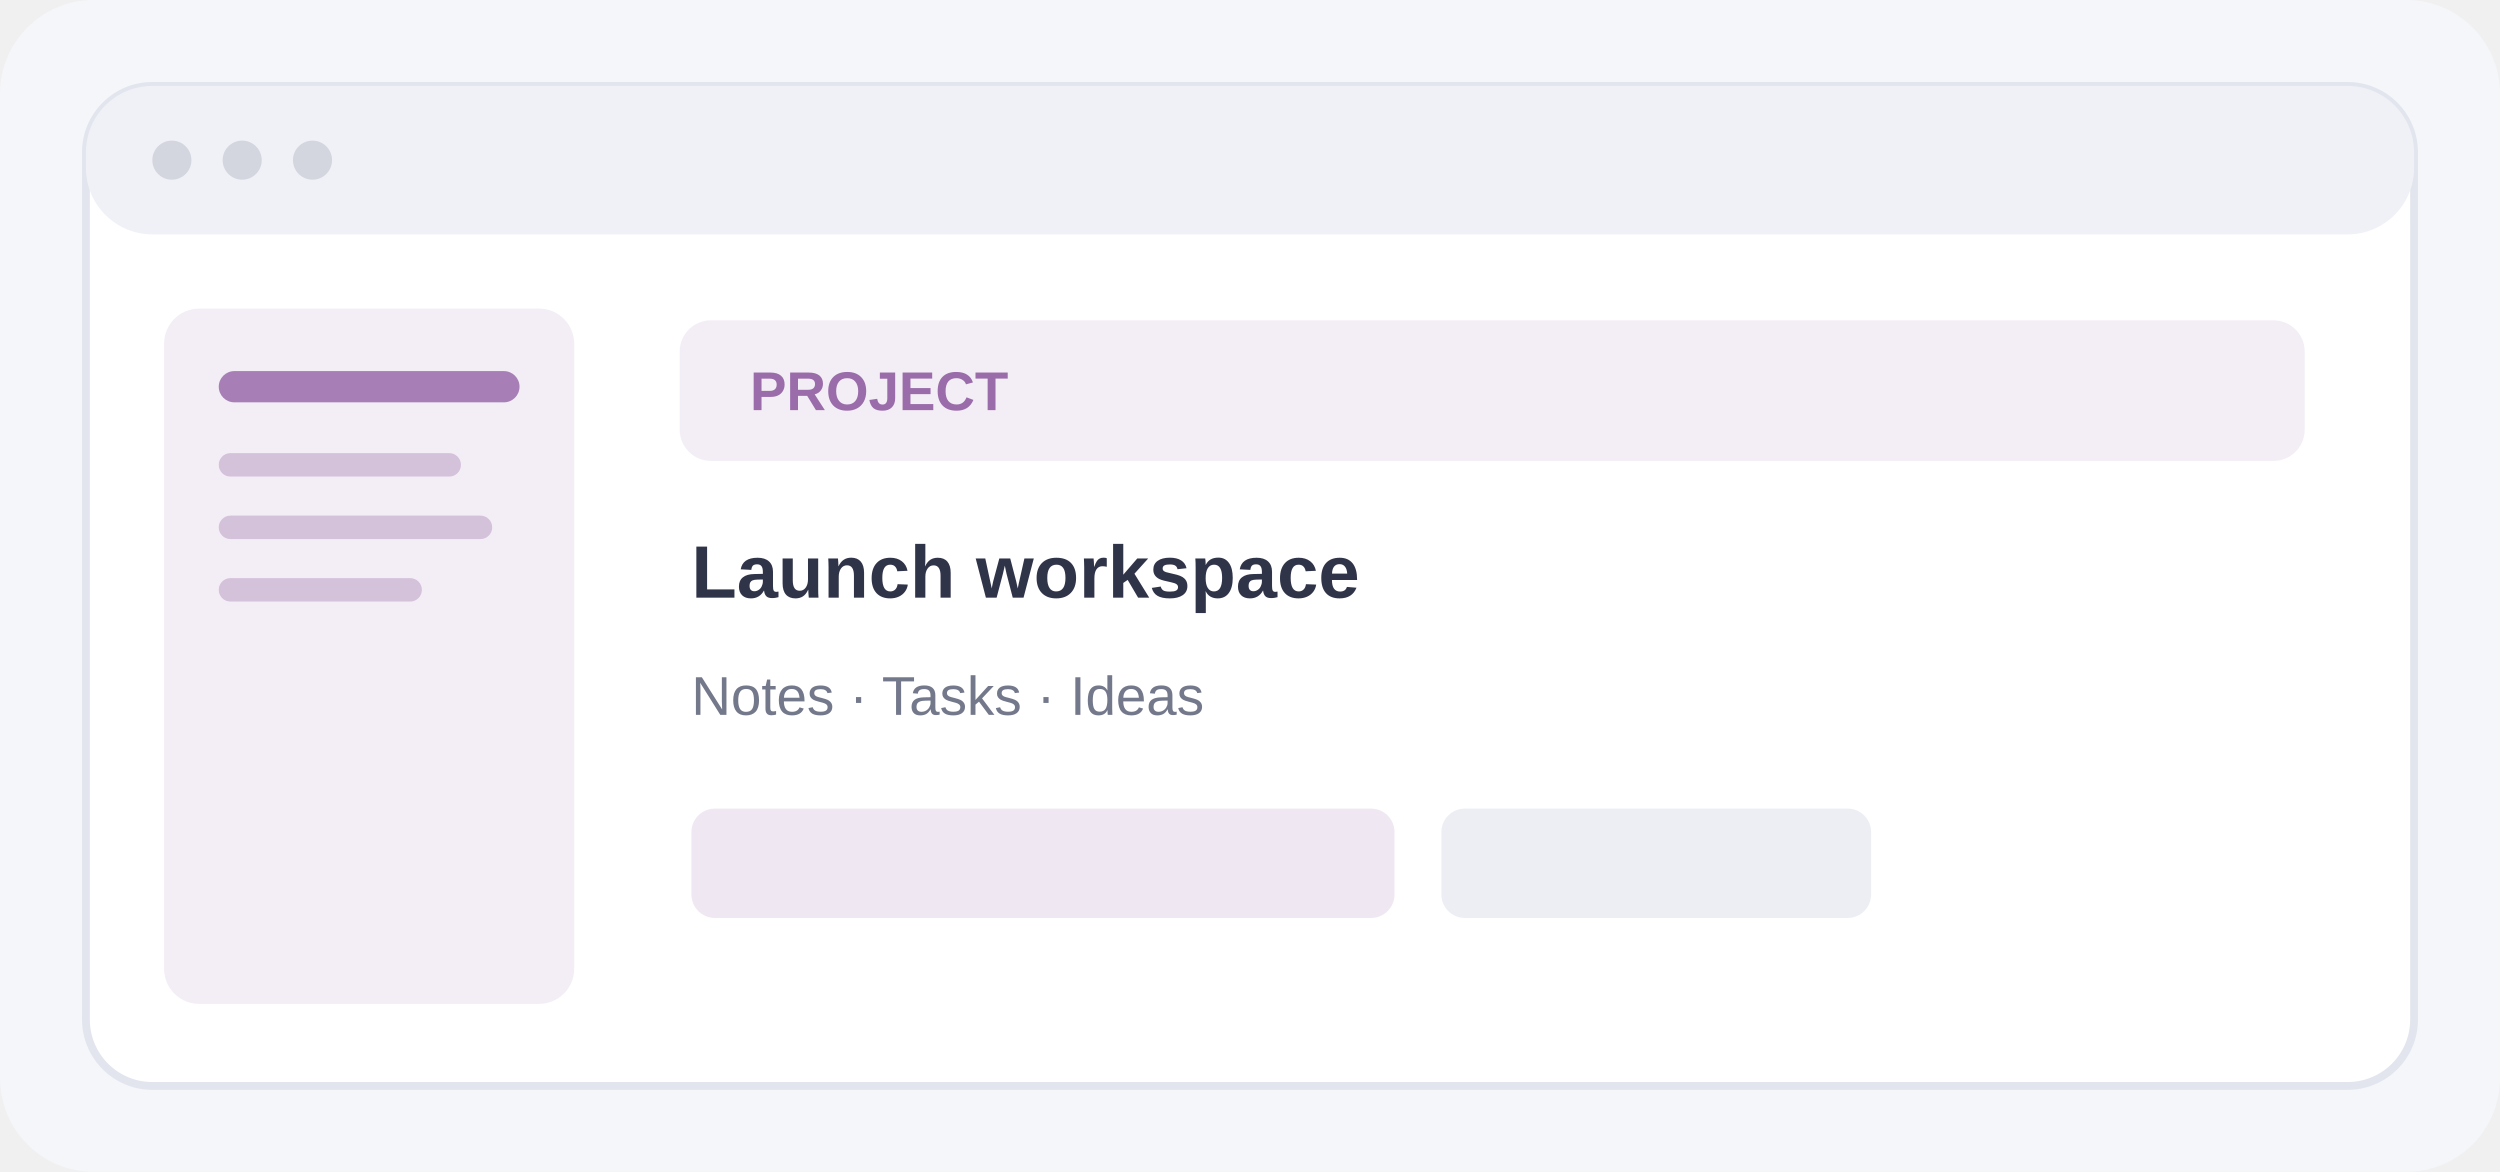
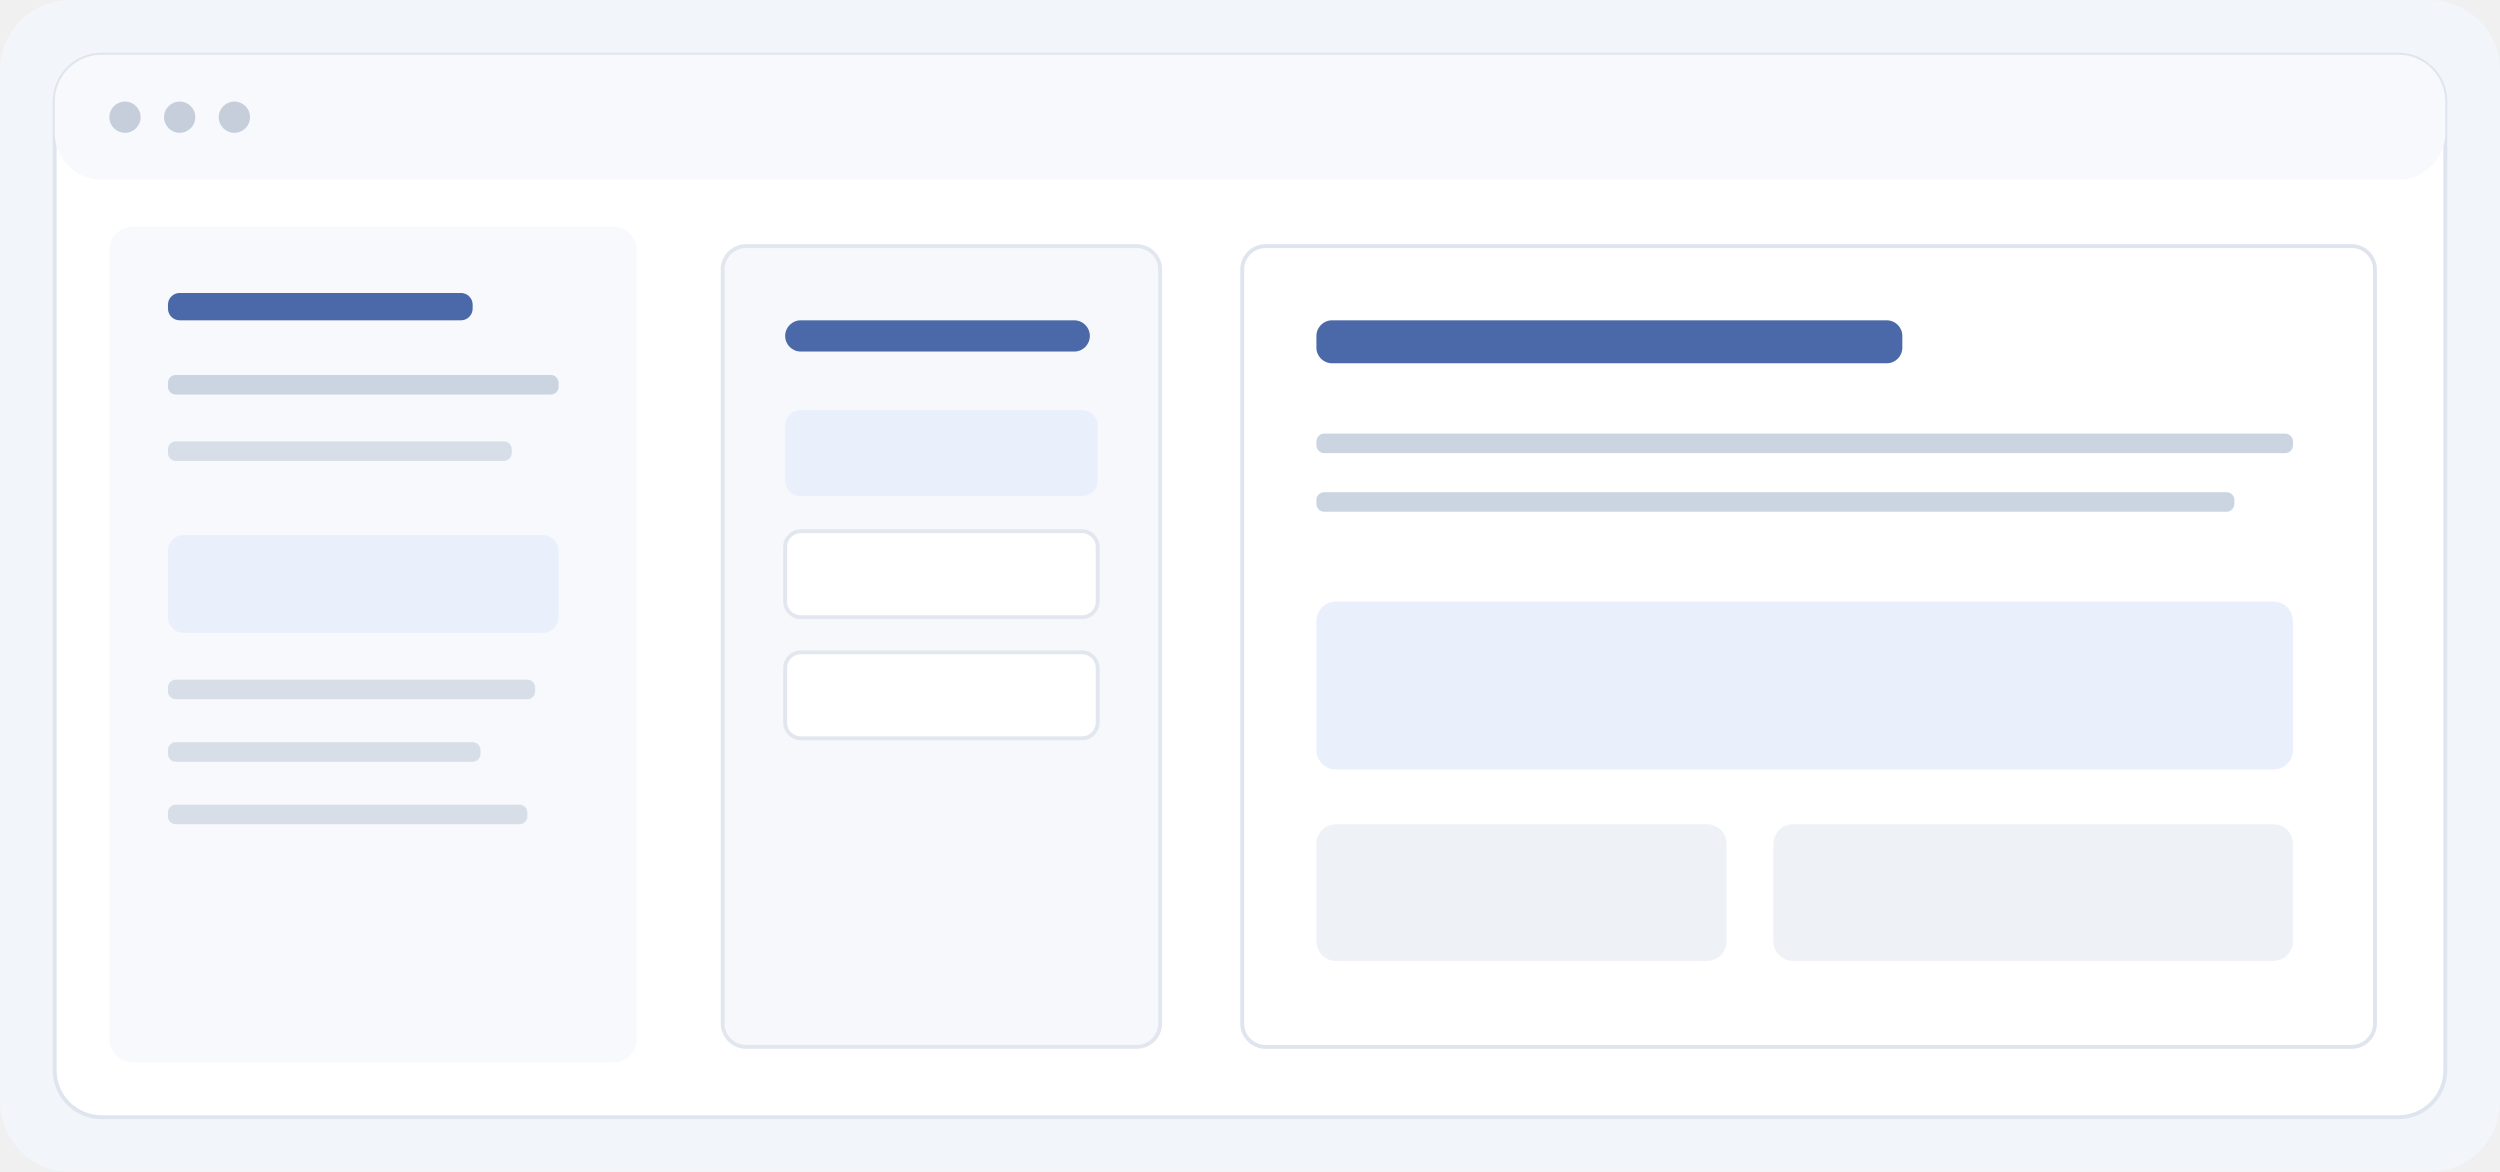
<svg xmlns="http://www.w3.org/2000/svg" viewBox="0 0 640 300" role="img" aria-labelledby="title desc">
-   <rect width="640" height="300" rx="24" fill="#f5f6fa" />
-   <rect x="22" y="22" width="596" height="256" rx="17" fill="#fff" stroke="#e2e5ee" stroke-width="2" />
-   <rect x="22" y="22" width="596" height="38" rx="17" fill="#f0f1f6" />
-   <circle cx="44" cy="41" r="5" fill="#d3d5df" />
-   <circle cx="62" cy="41" r="5" fill="#d3d5df" />
-   <circle cx="80" cy="41" r="5" fill="#d3d5df" />
-   <rect x="42" y="79" width="105" height="178" rx="9" fill="#9a6caa" opacity=".12" />
-   <rect x="56" y="95" width="77" height="8" rx="4" fill="#9a6caa" opacity=".85" />
-   <rect x="56" y="116" width="62" height="6" rx="3" fill="#9a6caa" opacity=".35" />
-   <rect x="56" y="132" width="70" height="6" rx="3" fill="#9a6caa" opacity=".35" />
-   <rect x="56" y="148" width="52" height="6" rx="3" fill="#9a6caa" opacity=".35" />
-   <rect x="174" y="82" width="416" height="36" rx="8" fill="#9a6caa" opacity=".12" />
-   <text x="192" y="105" font-family="Arial,sans-serif" font-size="14" font-weight="700" fill="#9a6caa">PROJECT</text>
-   <text x="177" y="153" font-family="Arial,sans-serif" font-size="19" font-weight="700" fill="#303449">Launch workspace</text>
-   <text x="177" y="183" font-family="Arial,sans-serif" font-size="14" fill="#73788b">Notes · Tasks · Ideas</text>
-   <rect x="177" y="207" width="180" height="28" rx="6" fill="#9a6caa" opacity=".16" />
-   <rect x="369" y="207" width="110" height="28" rx="6" fill="#eceef4" />
+   <rect width="640" height="300" rx="18" fill="#f2f5f9" />
+   <rect x="14" y="14" width="612" height="272" rx="12" fill="#fff" stroke="#dfe5ee" />
+   <rect x="14" y="14" width="612" height="32" rx="12" fill="#f7f9fc" />
+   <circle cx="32" cy="30" r="4" fill="#c5ceda" />
+   <circle cx="46" cy="30" r="4" fill="#c5ceda" />
+   <circle cx="60" cy="30" r="4" fill="#c5ceda" />
+   <rect x="28" y="58" width="135" height="214" rx="6" fill="#f7f9fc" />
+   <rect x="43" y="75" width="78" height="7" rx="3" fill="#4b68a8" />
+   <rect x="43" y="96" width="100" height="5" rx="2" fill="#cbd4e1" />
+   <rect x="43" y="113" width="88" height="5" rx="2" fill="#d7dee8" />
+   <rect x="43" y="137" width="100" height="25" rx="4" fill="#e9effb" />
+   <rect x="43" y="174" width="94" height="5" rx="2" fill="#d7dee8" />
+   <rect x="43" y="190" width="80" height="5" rx="2" fill="#d7dee8" />
+   <rect x="43" y="206" width="92" height="5" rx="2" fill="#d7dee8" />
+   <rect x="185" y="63" width="112" height="205" rx="6" fill="#f6f8fb" stroke="#e2e7ef" />
+   <rect x="201" y="82" width="78" height="8" rx="4" fill="#4b68a8" />
+   <rect x="201" y="105" width="80" height="22" rx="4" fill="#e9effb" />
+   <rect x="201" y="136" width="80" height="22" rx="4" fill="#fff" stroke="#e2e7ef" />
+   <rect x="201" y="167" width="80" height="22" rx="4" fill="#fff" stroke="#e2e7ef" />
+   <rect x="318" y="63" width="290" height="205" rx="6" fill="#fff" stroke="#dfe5ee" />
+   <rect x="337" y="82" width="150" height="11" rx="4" fill="#4b68a8" />
+   <rect x="337" y="111" width="250" height="5" rx="2" fill="#cbd4e1" />
+   <rect x="337" y="126" width="235" height="5" rx="2" fill="#cbd4e1" />
+   <rect x="337" y="154" width="250" height="43" rx="5" fill="#e9effb" />
+   <rect x="337" y="211" width="105" height="35" rx="5" fill="#eef2f7" />
+   <rect x="454" y="211" width="133" height="35" rx="5" fill="#eef2f7" />
</svg>
